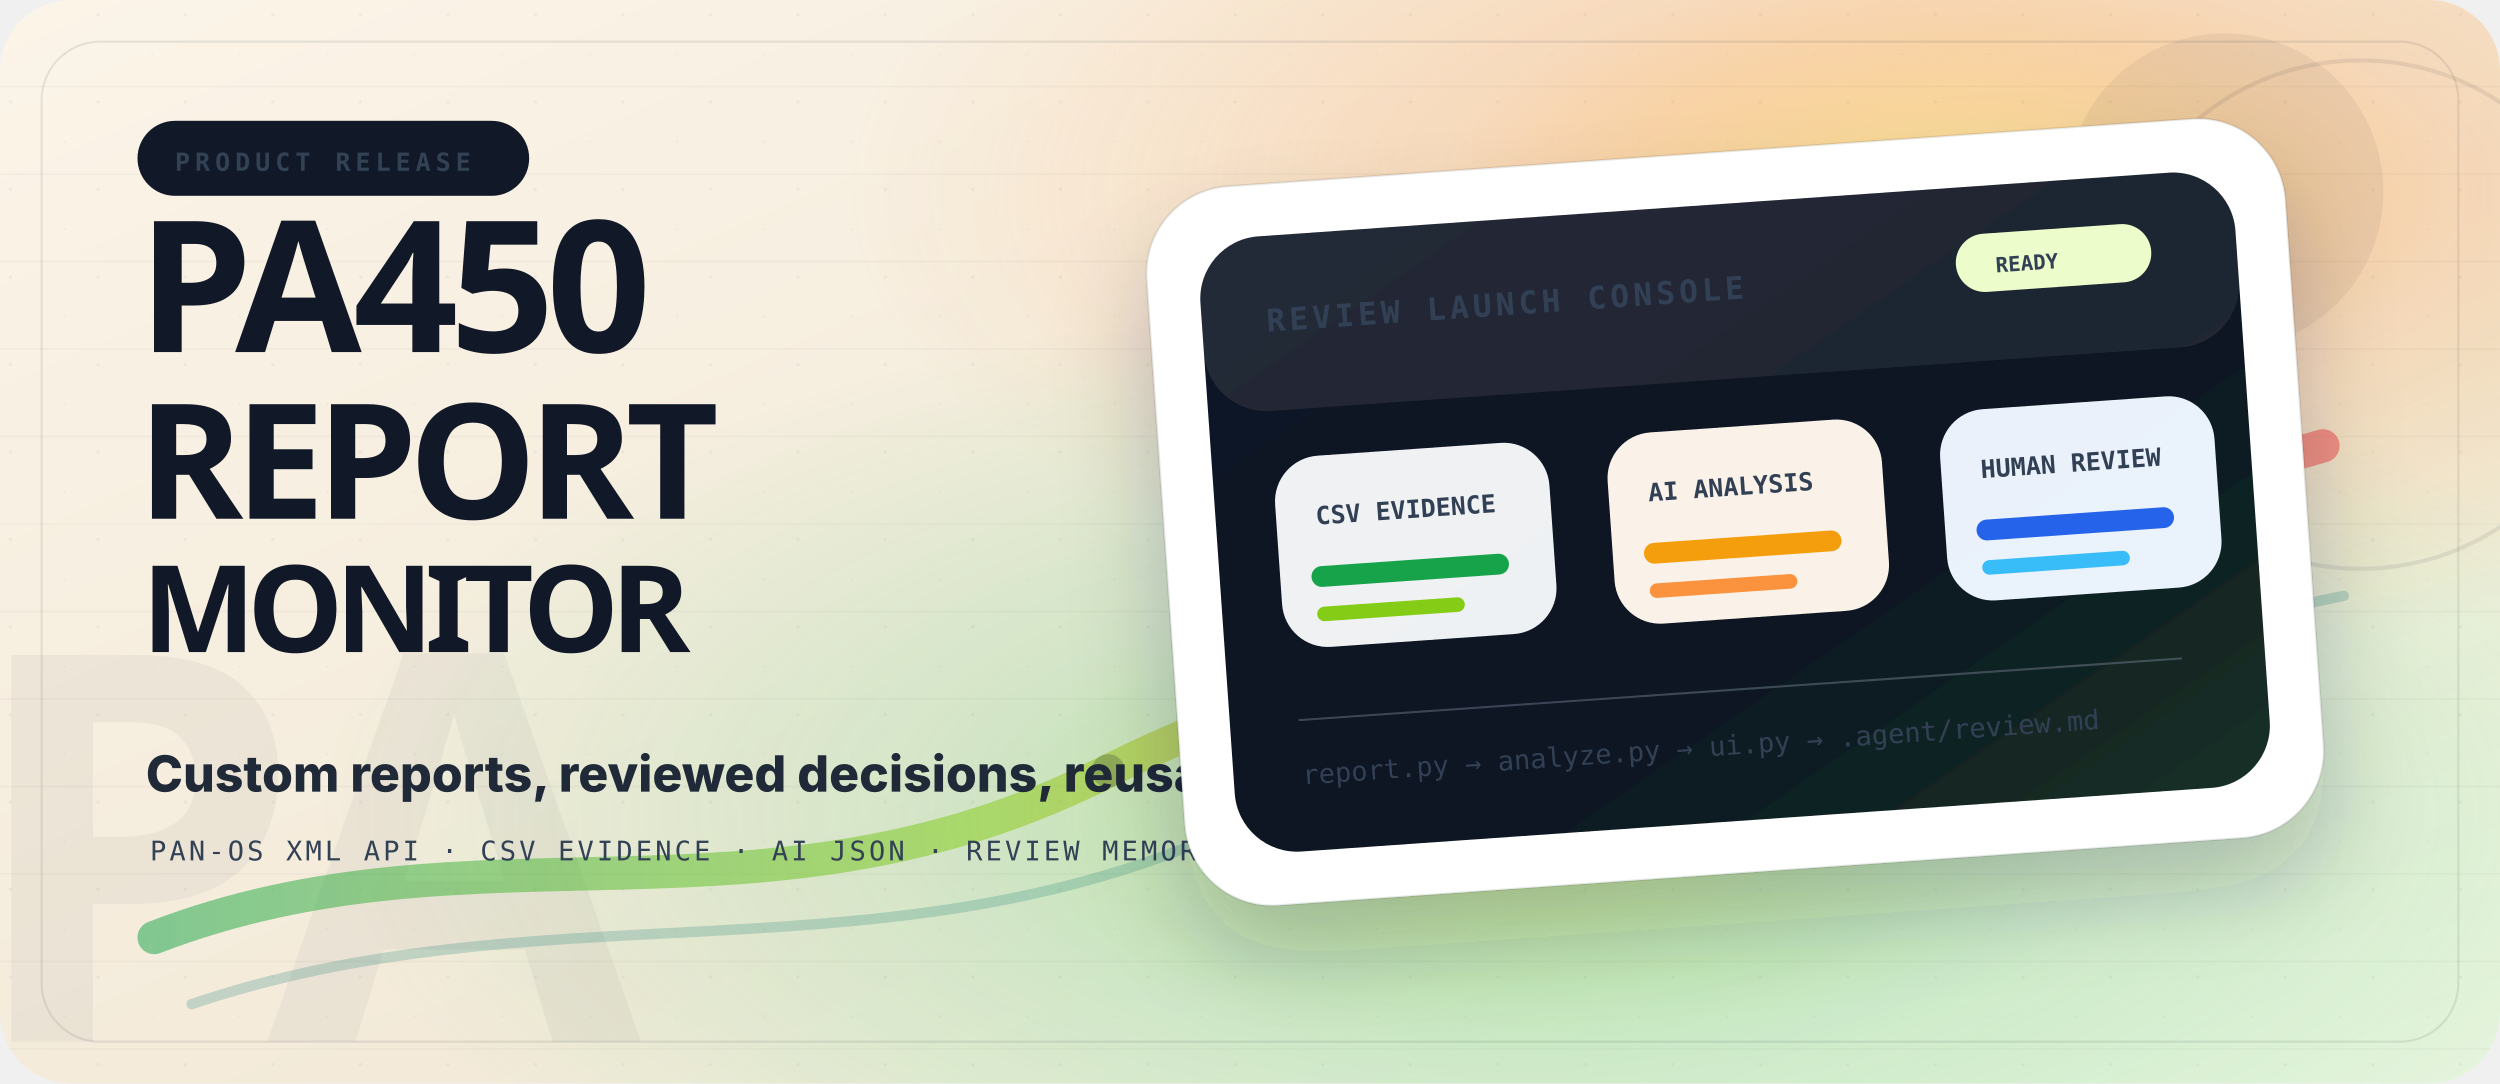
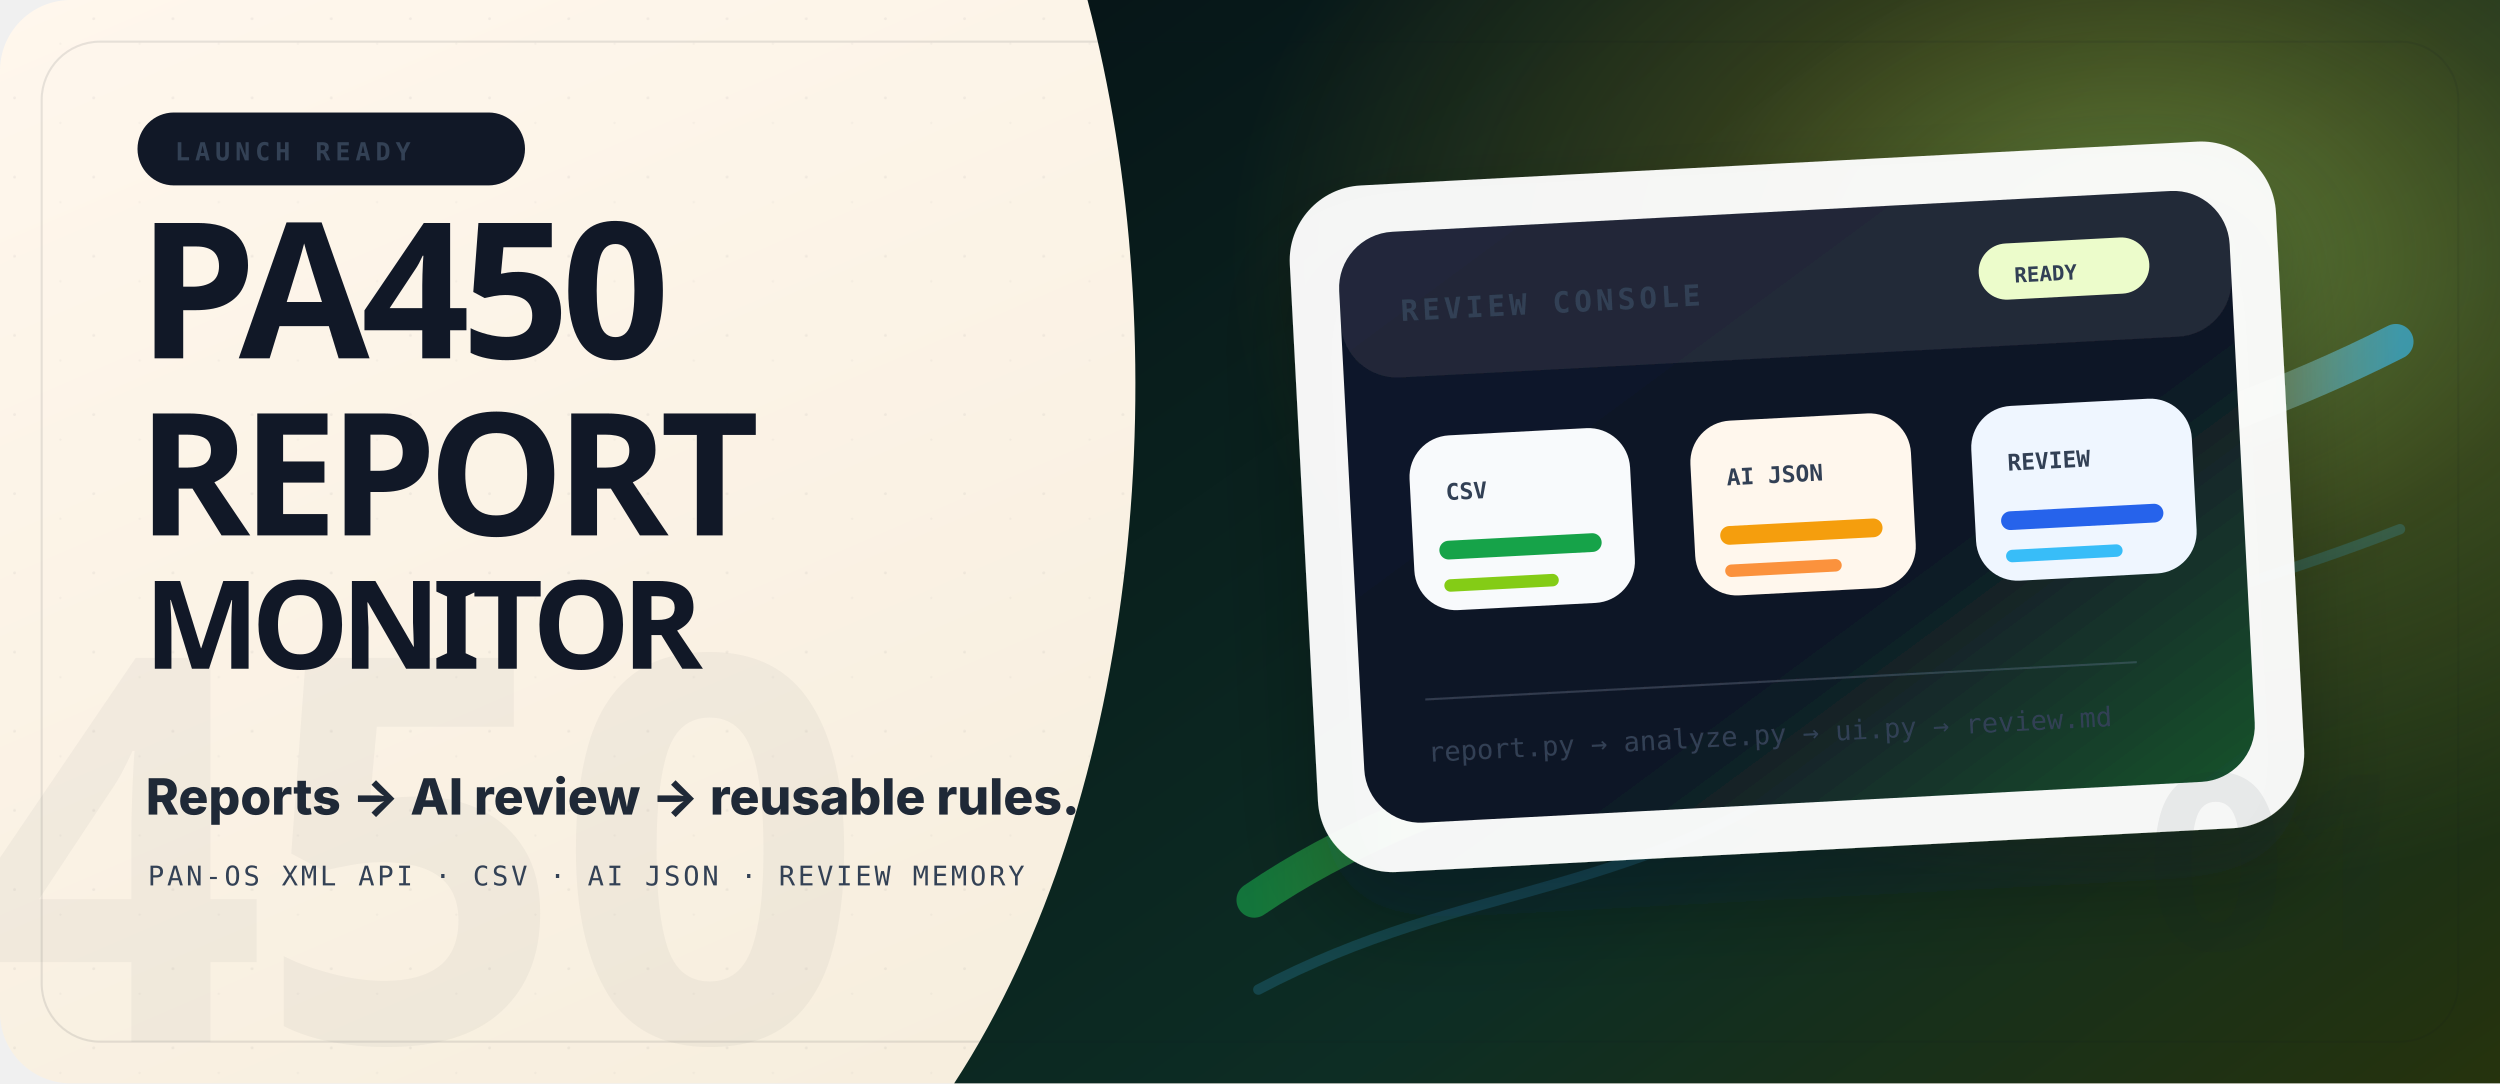
<svg xmlns="http://www.w3.org/2000/svg" width="1200" height="520" viewBox="0 0 1200 520" role="img" aria-labelledby="title desc">
  <defs>
-     <linearGradient id="paper" x1="0" y1="0" x2="1" y2="1">
-       <stop offset="0" stop-color="#fbf4e8" />
-       <stop offset="0.58" stop-color="#f3ead9" />
-       <stop offset="1" stop-color="#e8f6df" />
+     <linearGradient id="cream" x1="0" y1="0" x2="1" y2="1">
+       <stop offset="0" stop-color="#fff7ed" />
+       <stop offset="1" stop-color="#f3ead7" />
    </linearGradient>
-     <radialGradient id="sun" cx="78%" cy="18%" r="44%">
-       <stop offset="0" stop-color="#fde68a" stop-opacity="0.8" />
-       <stop offset="0.45" stop-color="#fb923c" stop-opacity="0.22" />
-       <stop offset="1" stop-color="#fb923c" stop-opacity="0" />
+     <linearGradient id="stage" x1="0" y1="0" x2="1" y2="1">
+       <stop offset="0" stop-color="#061417" />
+       <stop offset="0.62" stop-color="#0d2d24" />
+       <stop offset="1" stop-color="#26330d" />
+     </linearGradient>
+     <radialGradient id="spot" cx="76%" cy="24%" r="58%">
+       <stop offset="0" stop-color="#bef264" stop-opacity="0.45" />
+       <stop offset="0.5" stop-color="#facc15" stop-opacity="0.16" />
+       <stop offset="1" stop-color="#facc15" stop-opacity="0" />
    </radialGradient>
-     <radialGradient id="lime" cx="61%" cy="75%" r="48%">
-       <stop offset="0" stop-color="#a3e635" stop-opacity="0.48" />
-       <stop offset="0.46" stop-color="#22c55e" stop-opacity="0.16" />
-       <stop offset="1" stop-color="#22c55e" stop-opacity="0" />
-     </radialGradient>
-     <linearGradient id="screen" x1="0" y1="0" x2="1" y2="1">
-       <stop offset="0" stop-color="#111827" />
-       <stop offset="0.55" stop-color="#0b1220" />
-       <stop offset="1" stop-color="#163126" />
-     </linearGradient>
    <linearGradient id="flow" x1="0" y1="0" x2="1" y2="0">
      <stop offset="0" stop-color="#16a34a" />
-       <stop offset="0.38" stop-color="#84cc16" />
-       <stop offset="0.7" stop-color="#f59e0b" />
-       <stop offset="1" stop-color="#ef4444" />
+       <stop offset="0.45" stop-color="#a3e635" />
+       <stop offset="0.75" stop-color="#f59e0b" />
+       <stop offset="1" stop-color="#38bdf8" />
    </linearGradient>
-     <filter id="shadow" x="-30%" y="-35%" width="160%" height="180%">
-       <feDropShadow dx="0" dy="24" stdDeviation="22" flood-color="#1f2937" flood-opacity="0.22" />
+     <linearGradient id="screen" x1="0" y1="0" x2="1" y2="1">
+       <stop offset="0" stop-color="#0f172a" />
+       <stop offset="0.62" stop-color="#111827" />
+       <stop offset="1" stop-color="#14532d" />
+     </linearGradient>
+     <filter id="shadow" x="-25%" y="-30%" width="150%" height="170%">
+       <feDropShadow dx="0" dy="24" stdDeviation="22" flood-color="#020617" flood-opacity="0.28" />
    </filter>
-     <filter id="soft">
-       <feGaussianBlur stdDeviation="14" />
-     </filter>
-     <pattern id="grain" width="42" height="42" patternUnits="userSpaceOnUse">
-       <circle cx="5" cy="7" r="0.8" fill="#111827" opacity="0.045" />
-       <circle cx="31" cy="26" r="0.6" fill="#111827" opacity="0.035" />
-       <path d="M0 41.5H42" stroke="#111827" stroke-opacity="0.025" />
+     <pattern id="grain" width="38" height="38" patternUnits="userSpaceOnUse">
+       <circle cx="7" cy="9" r="0.7" fill="#111827" opacity="0.05" />
+       <circle cx="29" cy="21" r="0.55" fill="#111827" opacity="0.035" />
    </pattern>
    <style>
      .display{font-family:'WenQuanYi Zen Hei','Arial Black',Impact,sans-serif;font-weight:900;fill:#111827;letter-spacing:-4px}
      .sans{font-family:'WenQuanYi Zen Hei',Inter,Arial,sans-serif;fill:#1f2937}
      .mono{font-family:'JetBrains Mono',Consolas,monospace;fill:#334155}
    </style>
  </defs>
-   <rect width="1200" height="520" rx="34" fill="url(#paper)" />
-   <rect width="1200" height="520" rx="34" fill="url(#sun)" />
-   <rect width="1200" height="520" rx="34" fill="url(#lime)" />
+   <rect width="1200" height="520" rx="34" fill="url(#cream)" />
  <rect width="1200" height="520" rx="34" fill="url(#grain)" />
-   <circle cx="1068" cy="92" r="76" fill="#111827" opacity="0.055" />
-   <circle cx="1133" cy="151" r="122" fill="none" stroke="#111827" stroke-opacity="0.08" stroke-width="2" />
-   <text x="-18" y="500" class="display" font-size="260" opacity="0.045">PA</text>
-   <g fill="none" stroke-linecap="round" opacity="0.78">
-     <path d="M74 450 C230 390, 366 454, 532 370 C684 294, 835 296, 1115 214" stroke="url(#flow)" stroke-width="16" opacity="0.66" />
-     <path d="M92 482 C254 427, 414 470, 574 405 C731 341, 879 338, 1125 286" stroke="#0f766e" stroke-width="5" opacity="0.28" />
+   <path d="M522 0H1200V520H458C548 382 566 166 522 0Z" fill="url(#stage)" />
+   <path d="M522 0H1200V520H458C548 382 566 166 522 0Z" fill="url(#spot)" />
+   <text x="-20" y="500" class="display" font-size="258" opacity="0.04">450</text>
+   <g fill="none" stroke-linecap="round" opacity="0.62">
+     <path d="M602 432 C690 372, 774 372, 852 308 C952 226, 1044 218, 1150 164" stroke="url(#flow)" stroke-width="17" />
+     <path d="M604 475 C704 422, 788 432, 884 360 C974 302, 1044 296, 1152 254" stroke="#38bdf8" stroke-width="5" opacity="0.30" />
  </g>
-   <circle cx="532" cy="370" r="8" fill="#111827" opacity="0.22" />
-   <circle cx="835" cy="296" r="7" fill="#111827" opacity="0.22" />
-   <g transform="translate(66 58)">
-     <rect x="0" y="0" width="188" height="36" rx="18" fill="#111827" />
-     <text x="18" y="24" class="mono" font-size="12" font-weight="900" letter-spacing="2.4" fill="#bef264">PRODUCT RELEASE</text>
-     <text x="0" y="111" class="display" font-size="88">PA450</text>
-     <text x="0" y="191" class="display" font-size="77">REPORT</text>
-     <text x="2" y="255" class="display" font-size="58">MONITOR</text>
-     <path d="M5 278H388" stroke="url(#flow)" stroke-width="8" stroke-linecap="round" />
-     <text x="4" y="322" class="sans" font-size="24" font-weight="800">Custom reports, reviewed decisions, reusable rules.</text>
-     <text x="6" y="355" class="mono" font-size="13" letter-spacing="1.5">PAN-OS XML API · CSV EVIDENCE · AI JSON · REVIEW MEMORY</text>
+   <g transform="translate(66 54)">
+     <rect width="186" height="35" rx="17.5" fill="#111827" />
+     <text x="18" y="23" class="mono" font-size="12" font-weight="900" letter-spacing="2.4" fill="#bef264">LAUNCH READY</text>
+     <text x="0" y="118" class="display" font-size="91">PA450</text>
+     <text x="0" y="203" class="display" font-size="82">REPORT</text>
+     <text x="3" y="267" class="display" font-size="59">MONITOR</text>
+     <path d="M5 293H410" stroke="url(#flow)" stroke-width="9" stroke-linecap="round" />
+     <text x="4" y="337" class="sans" font-size="24" font-weight="800">Reports → AI review → reusable rules.</text>
+     <text x="5" y="371" class="mono" font-size="13" letter-spacing="1.35">PAN-OS XML API · CSV · AI JSON · REVIEW MEMORY</text>
  </g>
-   <g transform="translate(560 72) rotate(-4 285 190)" filter="url(#shadow)">
-     <rect x="0" y="0" width="548" height="346" rx="42" fill="#ffffff" stroke="#111827" stroke-opacity="0.10" />
-     <rect x="25" y="25" width="498" height="296" rx="30" fill="url(#screen)" />
-     <rect x="25" y="25" width="498" height="84" rx="30" fill="#ffffff" opacity="0.08" />
-     <text x="56" y="71" class="mono" font-size="15" font-weight="900" letter-spacing="2" fill="#bef264">REVIEW LAUNCH CONSOLE</text>
-     <rect x="388" y="48" width="94" height="28" rx="14" fill="#ecfccb" />
-     <text x="407" y="67" class="mono" font-size="10" font-weight="900" fill="#365314">READY</text>
-     <g transform="translate(54 132)">
-       <rect width="132" height="92" rx="22" fill="#f8fafc" opacity="0.96" />
-       <text x="19" y="33" class="mono" font-size="12" font-weight="900" fill="#14532d">CSV EVIDENCE</text>
-       <path d="M20 58H105" stroke="#16a34a" stroke-width="10" stroke-linecap="round" />
-       <path d="M20 76H84" stroke="#84cc16" stroke-width="7" stroke-linecap="round" />
-       <rect x="160" width="132" height="92" rx="22" fill="#fff7ed" opacity="0.98" />
-       <text x="179" y="33" class="mono" font-size="12" font-weight="900" fill="#92400e">AI ANALYSIS</text>
-       <path d="M180 58H265" stroke="#f59e0b" stroke-width="10" stroke-linecap="round" />
-       <path d="M180 76H244" stroke="#fb923c" stroke-width="7" stroke-linecap="round" />
-       <rect x="320" width="132" height="92" rx="22" fill="#eff6ff" opacity="0.98" />
-       <text x="339" y="33" class="mono" font-size="12" font-weight="900" fill="#1d4ed8">HUMAN REVIEW</text>
-       <path d="M340 58H425" stroke="#2563eb" stroke-width="10" stroke-linecap="round" />
-       <path d="M340 76H404" stroke="#38bdf8" stroke-width="7" stroke-linecap="round" />
+   <g transform="translate(626 78) rotate(-3 242 174)" filter="url(#shadow)">
+     <rect x="0" y="0" width="474" height="330" rx="36" fill="#ffffff" opacity="0.95" />
+     <rect x="23" y="23" width="428" height="284" rx="27" fill="url(#screen)" />
+     <rect x="23" y="23" width="428" height="70" rx="27" fill="#ffffff" opacity="0.075" />
+     <text x="52" y="66" class="mono" font-size="14" font-weight="900" letter-spacing="2" fill="#bef264">REVIEW CONSOLE</text>
+     <rect x="330" y="44" width="82" height="27" rx="13.5" fill="#ecfccb" />
+     <text x="347" y="63" class="mono" font-size="10" font-weight="900" fill="#365314">READY</text>
+     <g transform="translate(52 122)">
+       <rect width="106" height="84" rx="20" fill="#f8fafc" />
+       <text x="17" y="31" class="mono" font-size="11" font-weight="900" fill="#166534">CSV</text>
+       <path d="M17 55H86" stroke="#16a34a" stroke-width="9" stroke-linecap="round" />
+       <path d="M17 72H66" stroke="#84cc16" stroke-width="6" stroke-linecap="round" />
+       <rect x="135" width="106" height="84" rx="20" fill="#fff7ed" />
+       <text x="152" y="31" class="mono" font-size="11" font-weight="900" fill="#92400e">AI JSON</text>
+       <path d="M152 55H221" stroke="#f59e0b" stroke-width="9" stroke-linecap="round" />
+       <path d="M152 72H202" stroke="#fb923c" stroke-width="6" stroke-linecap="round" />
+       <rect x="270" width="106" height="84" rx="20" fill="#eff6ff" />
+       <text x="287" y="31" class="mono" font-size="11" font-weight="900" fill="#1d4ed8">REVIEW</text>
+       <path d="M287 55H356" stroke="#2563eb" stroke-width="9" stroke-linecap="round" />
+       <path d="M287 72H337" stroke="#38bdf8" stroke-width="6" stroke-linecap="round" />
    </g>
-     <g transform="translate(58 258)">
-       <path d="M0 0H425" stroke="#94a3b8" stroke-opacity="0.35" />
-       <text x="0" y="31" class="mono" font-size="13" fill="#d1d5db">report.py → analyze.py → ui.py → .agent/review.md</text>
-     </g>
+     <path d="M54 248H396" stroke="#64748b" stroke-opacity="0.38" />
+     <text x="54" y="278" class="mono" font-size="13" fill="#d1d5db">report.py → analyze.py → ui.py → review.md</text>
  </g>
-   <rect x="20" y="20" width="1160" height="480" rx="28" fill="none" stroke="#111827" stroke-opacity="0.09" />
+   <text x="1030" y="456" class="display" font-size="118" fill="#ffffff" opacity="0.07">01</text>
+   <rect x="20" y="20" width="1160" height="480" rx="28" fill="none" stroke="#111827" stroke-opacity="0.10" />
</svg>
